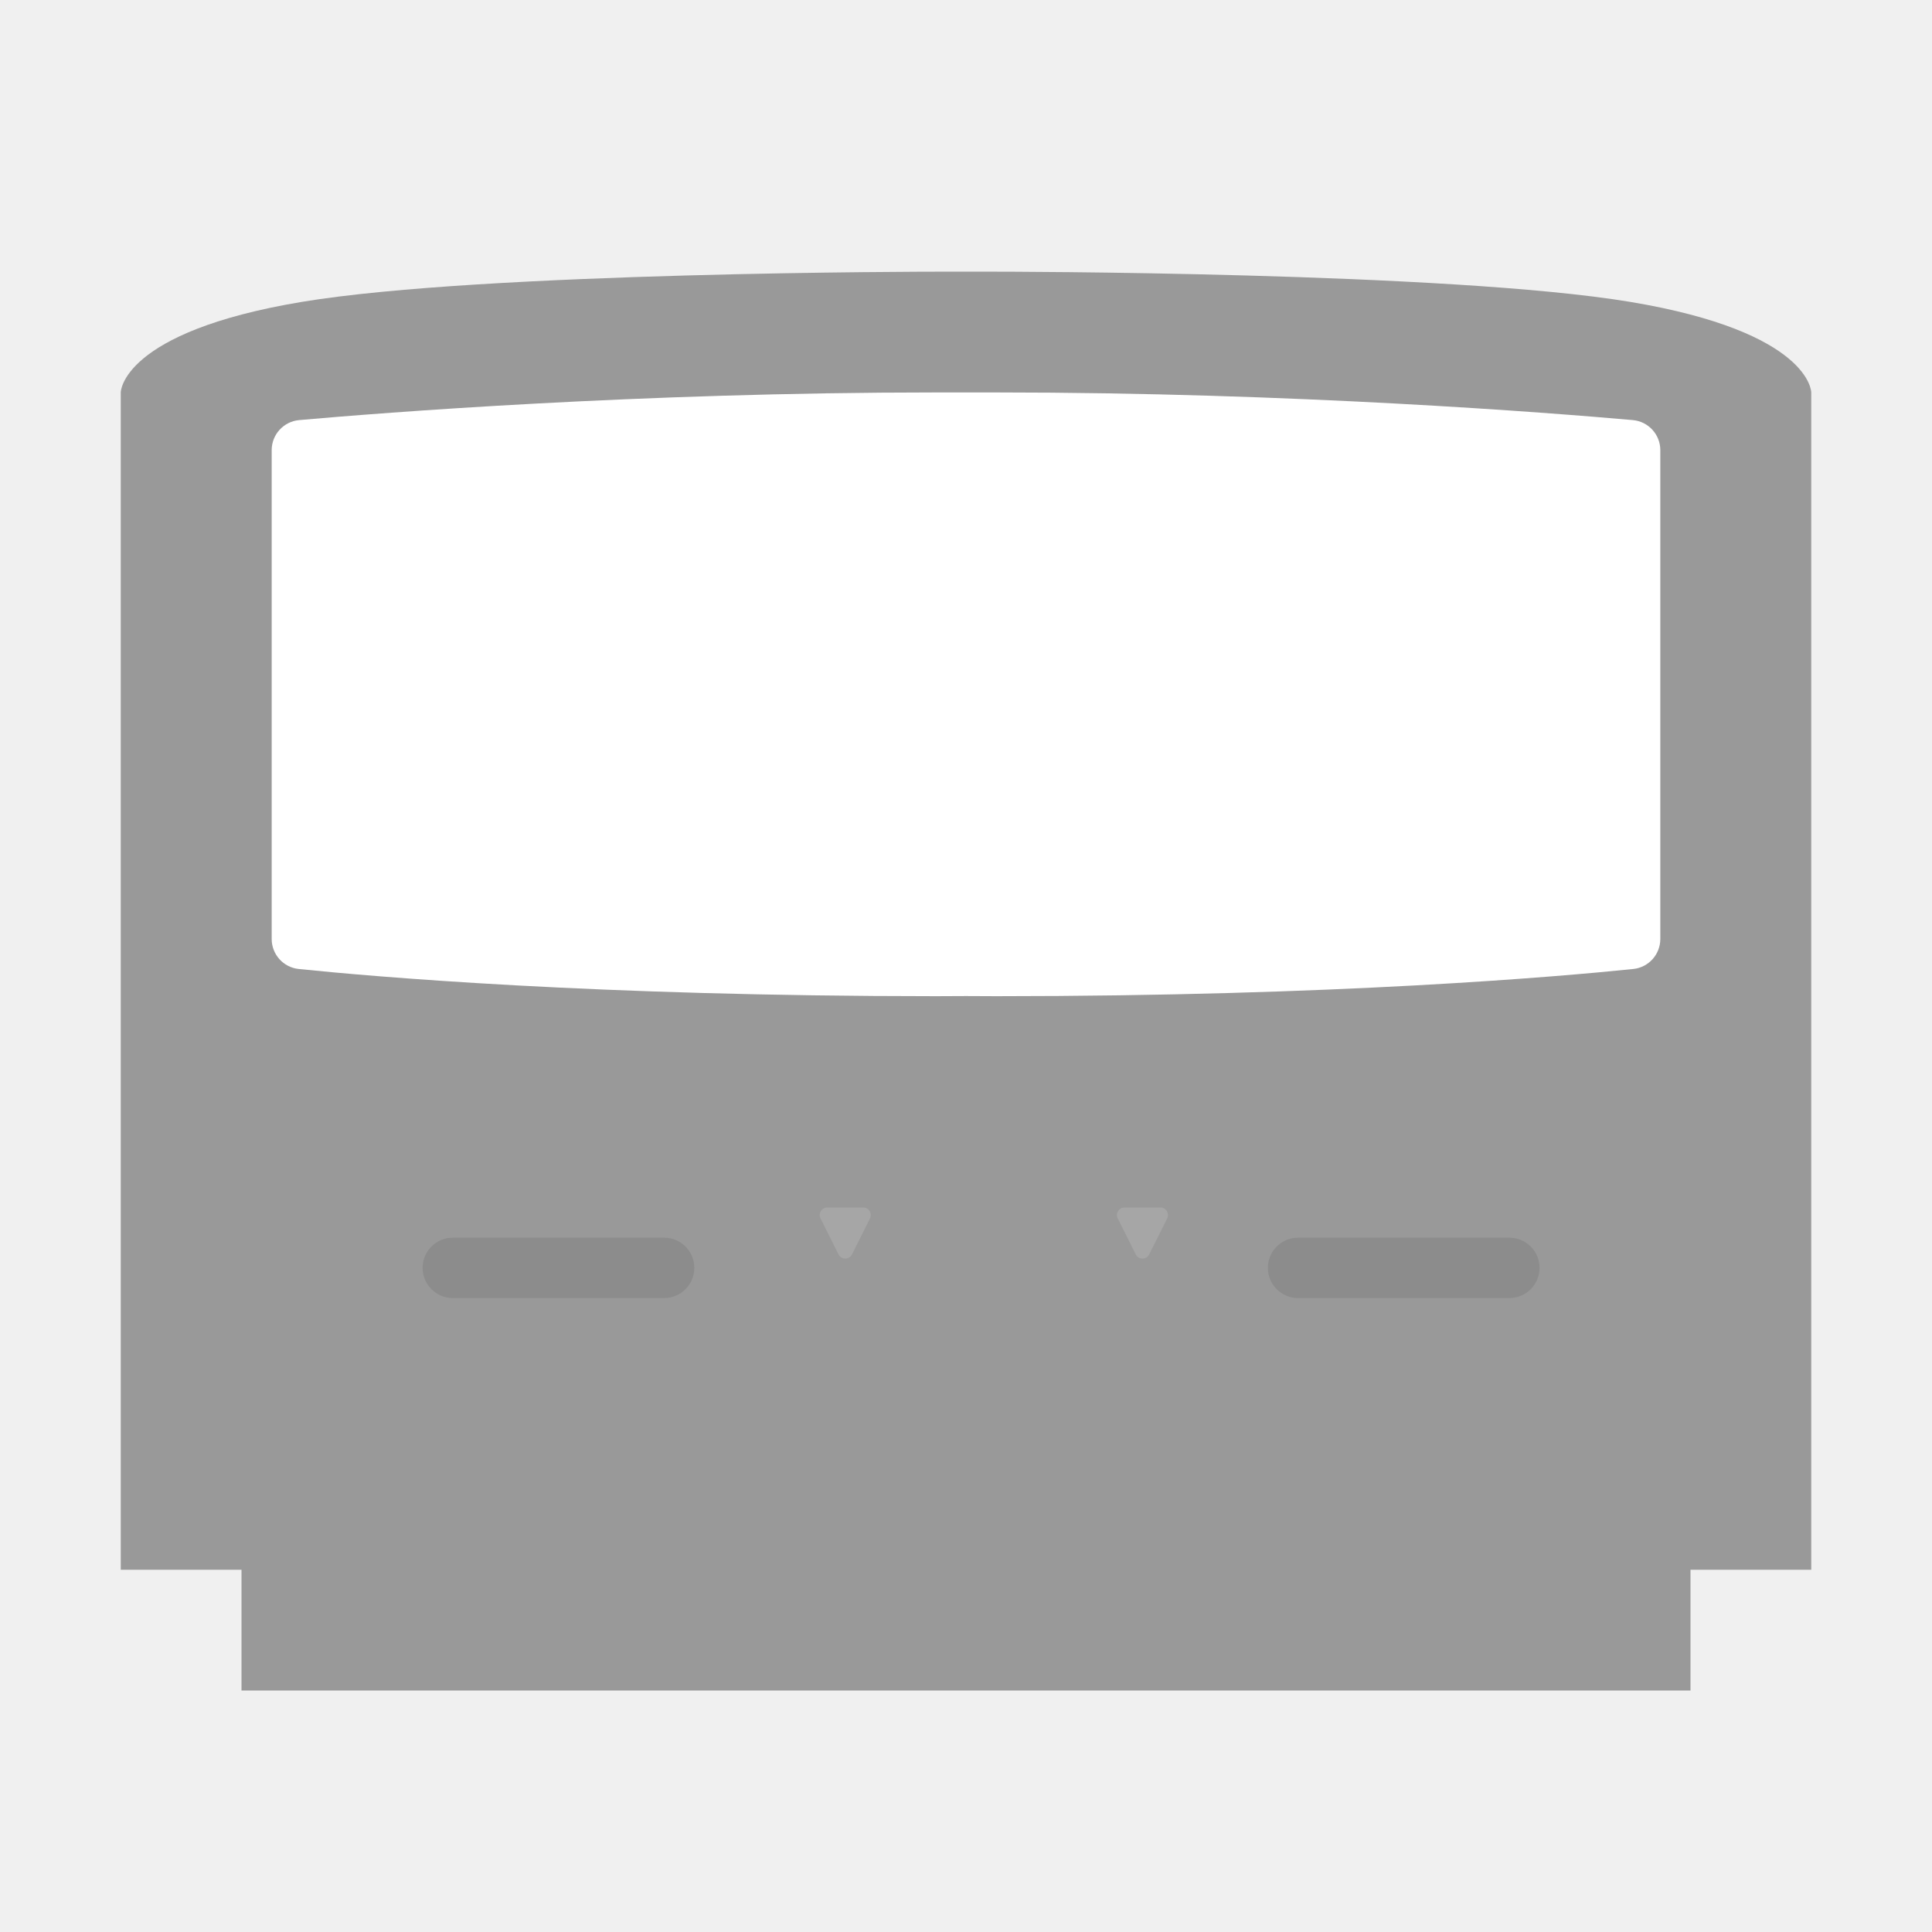
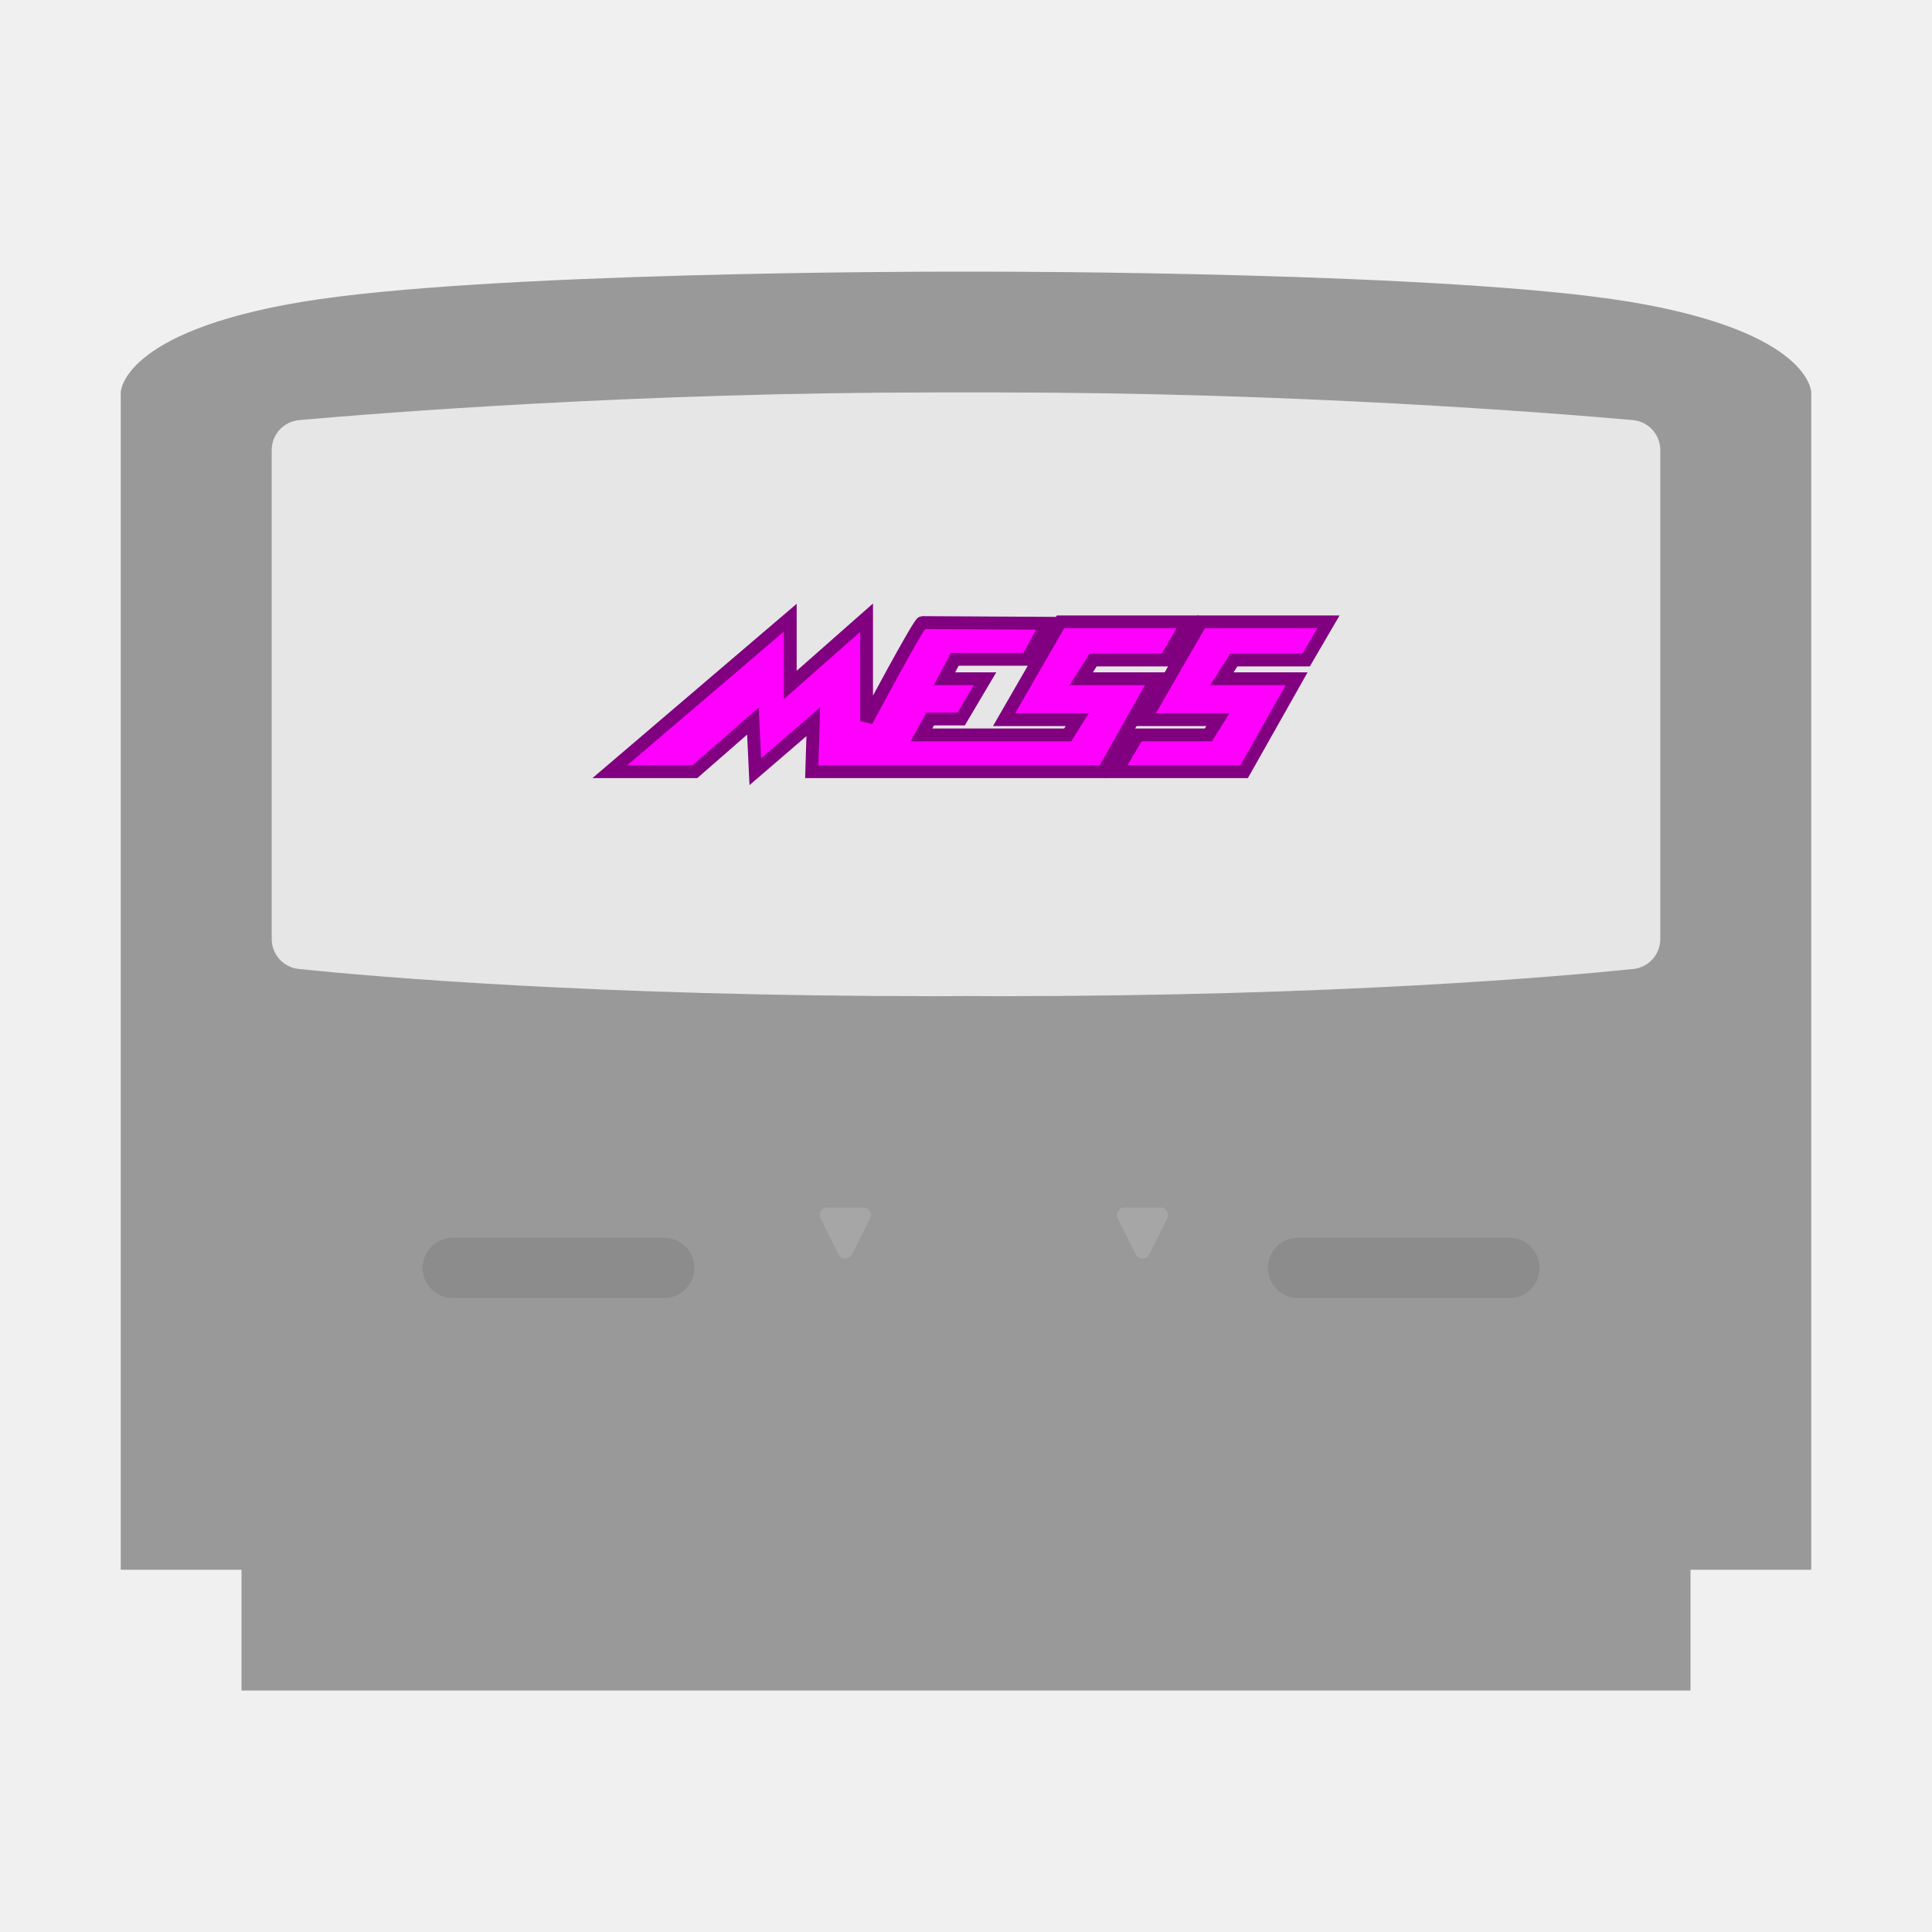
<svg xmlns="http://www.w3.org/2000/svg" viewBox="0 0 341.333 341.333" height="256" width="256" xml:space="preserve" id="svg2" version="1.1">
  <defs id="defs6">
    <clipPath id="clipPath18" clipPathUnits="userSpaceOnUse">
      <path id="path16" d="M 0,256 H 256 V 0 H 0 Z" />
    </clipPath>
    <clipPath id="clipPath26" clipPathUnits="userSpaceOnUse">
      <path id="path24" d="M 8,228 H 248 V 24 H 8 Z" />
    </clipPath>
  </defs>
  <g id="g36" transform="matrix(1.333333,0,0,-1.333333,320,69.33334)">
    <path d="m 0,0 c 0,0 0,8 -24,12 -24,4 -84,4 -84,4 h -4 -4 c 0,0 -60,0 -84,-4 -24,-4 -24,-12 -24,-12 v -156 h 16 v -16 h 192 v 16 H 0 Z" style="fill:#999999;fill-opacity:1;fill-rule:nonzero;stroke:none" id="path38" />
  </g>
  <g id="g40" transform="matrix(1.333333,0,0,-1.333333,117.3333,229.3333)">
    <path d="m 0,0 h -28 c -2.209,0 -4,1.791 -4,4 0,2.209 1.791,4 4,4 H 0 C 2.209,8 4,6.209 4,4 4,1.791 2.209,0 0,0" style="fill:#8c8c8c;fill-opacity:1;fill-rule:nonzero;stroke:none" id="path42" />
  </g>
  <g id="g44" transform="matrix(1.333333,0,0,-1.333333,266.6667,229.3333)">
    <path d="m 0,0 h -28 c -2.209,0 -4,1.791 -4,4 0,2.209 1.791,4 4,4 H 0 C 2.209,8 4,6.209 4,4 4,1.791 2.209,0 0,0" style="fill:#8c8c8c;fill-opacity:1;fill-rule:nonzero;stroke:none" id="path46" />
  </g>
  <g id="g48" transform="matrix(1.333333,0,0,-1.333333,146.1576,213.3333)">
    <path d="M 0,0 H 4.764 C 5.507,0 5.991,-0.782 5.658,-1.447 L 3.276,-6.211 c -0.368,-0.737 -1.42,-0.737 -1.789,0 l -2.382,4.764 C -1.227,-0.782 -0.744,0 0,0" style="fill:#a6a6a6;fill-opacity:1;fill-rule:nonzero;stroke:none" id="path50" />
  </g>
  <g id="g52" transform="matrix(1.333333,0,0,-1.333333,198.668,213.3333)">
    <path d="M 0,0 H 4.765 C 5.508,0 5.991,-0.782 5.658,-1.447 L 3.276,-6.211 c -0.368,-0.737 -1.42,-0.737 -1.788,0 l -2.383,4.764 C -1.227,-0.782 -0.743,0 0,0" style="fill:#a6a6a6;fill-opacity:1;fill-rule:nonzero;stroke:none" id="path54" />
  </g>
-   <g id="g56" transform="matrix(1.333333,0,0,-1.333333,176,69.33334)">
-     <path d="M 0,0 H -4 -8 C -47.422,0 -81.448,-2.698 -92.35,-3.663 -94.416,-3.845 -96,-5.574 -96,-7.647 v -64.771 c 0,-2.049 1.546,-3.768 3.584,-3.978 C -82.622,-77.406 -53.091,-80 -8,-80 c 1.349,0 2.675,0.009 4,0.018 1.325,-0.009 2.651,-0.018 4,-0.018 45.091,0 74.622,2.594 84.416,3.604 2.038,0.21 3.584,1.929 3.584,3.978 v 64.771 c 0,2.073 -1.584,3.802 -3.649,3.984 C 73.448,-2.698 39.422,0 0,0" style="fill:#ffffff;fill-opacity:1;fill-rule:nonzero;stroke:none" id="path58" />
+   <g id="g56" transform="matrix(1.333333,0,0,-1.333333,176,69.33334)" style="fill:#e6e6e6">
+     <path d="M 0,0 H -4 -8 C -47.422,0 -81.448,-2.698 -92.35,-3.663 -94.416,-3.845 -96,-5.574 -96,-7.647 v -64.771 c 0,-2.049 1.546,-3.768 3.584,-3.978 C -82.622,-77.406 -53.091,-80 -8,-80 c 1.349,0 2.675,0.009 4,0.018 1.325,-0.009 2.651,-0.018 4,-0.018 45.091,0 74.622,2.594 84.416,3.604 2.038,0.21 3.584,1.929 3.584,3.978 v 64.771 c 0,2.073 -1.584,3.802 -3.649,3.984 C 73.448,-2.698 39.422,0 0,0" style="fill:#e6e6e6;fill-opacity:1;fill-rule:nonzero;stroke:none" id="path58" />
+   </g>
+   <g id="g872" transform="matrix(1.700231,0,0,1.700204,-166.4983,-283.8289)" style="fill:#ff00ff;stroke:#800080">
+     <g transform="matrix(1.333333,0,0,-1.333333,161.2954,247.126)" id="g102" style="fill:#ff00ff;stroke:#800080">
+       <path id="path104" style="fill:#ff00ff;fill-opacity:1;fill-rule:nonzero;stroke:#800080" d="M 0,0 14.062,12 V 6.757 L 20.009,12 V 3.946 c 0,0 4.088,7.676 4.336,7.676 0.248,0 9.726,-0.054 9.726,-0.054 L 32.522,8.757 H 26.885 L 26.08,7.243 h 3.159 L 27.381,4.108 H 24.965 L 24.283,2.865 h 11.398 l 0.744,1.189 h -5.699 l 4.398,7.622 h 9.911 L 43.301,8.703 h -5.637 l -0.929,-1.46 h 5.823 L 38.469,0 H 15.735 L 15.858,3.892 11.336,0 11.15,3.946 6.628,0 Z" />
+     </g>
+     <g transform="matrix(1.333333,0,0,-1.333333,221.3425,231.7025)" id="g106" style="fill:#ff00ff;stroke:#800080">
+       <path id="path108" style="fill:#ff00ff;fill-opacity:1;fill-rule:nonzero;stroke:#800080" d="M 0,0 C 0,0 -0.044,0 -0.121,0.001 L -1.215,-2.205 Z" />
+     </g>
+     <g transform="matrix(1.333333,0,0,-1.333333,233.6493,235.5224)" id="g110" style="fill:#ff00ff;stroke:#800080">
+       <path id="path112" style="fill:#ff00ff;fill-opacity:1;fill-rule:nonzero;stroke:#800080" d="m 0,0 1.735,2.973 h -9.912 l -4.398,-7.622 h 5.699 l -0.743,-1.189 h -5.493 l -1.684,-2.865 h 9.964 l 4.089,7.244 H -6.566 L -5.637,0 Z" />
+     </g>
  </g>
</svg>
